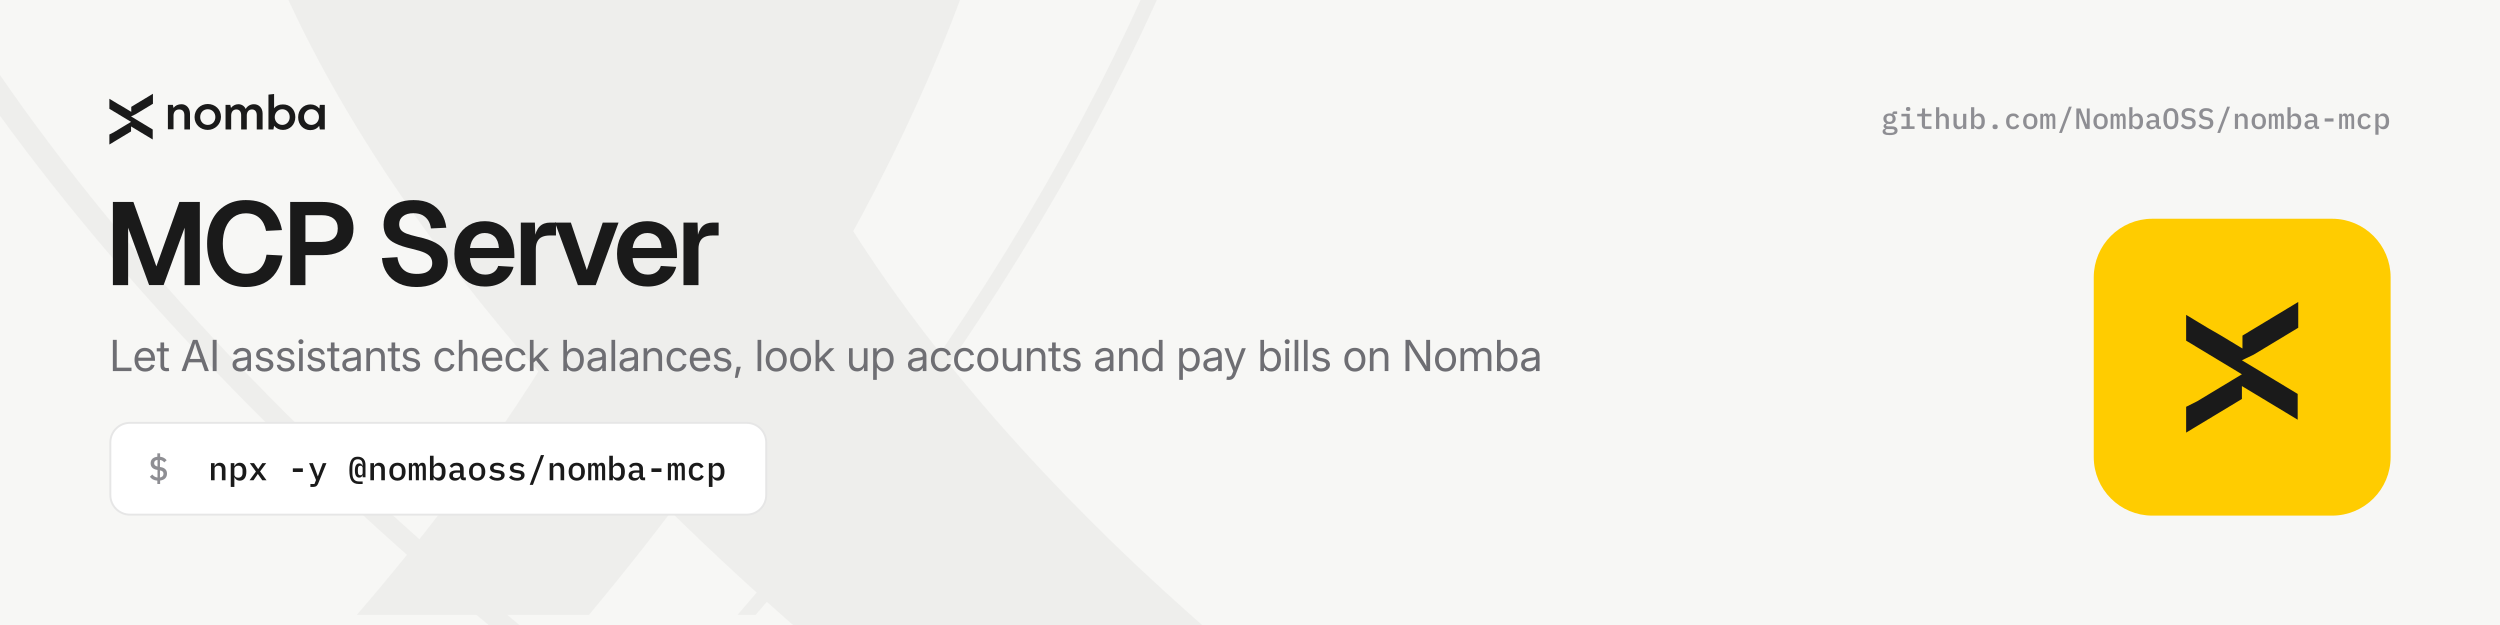
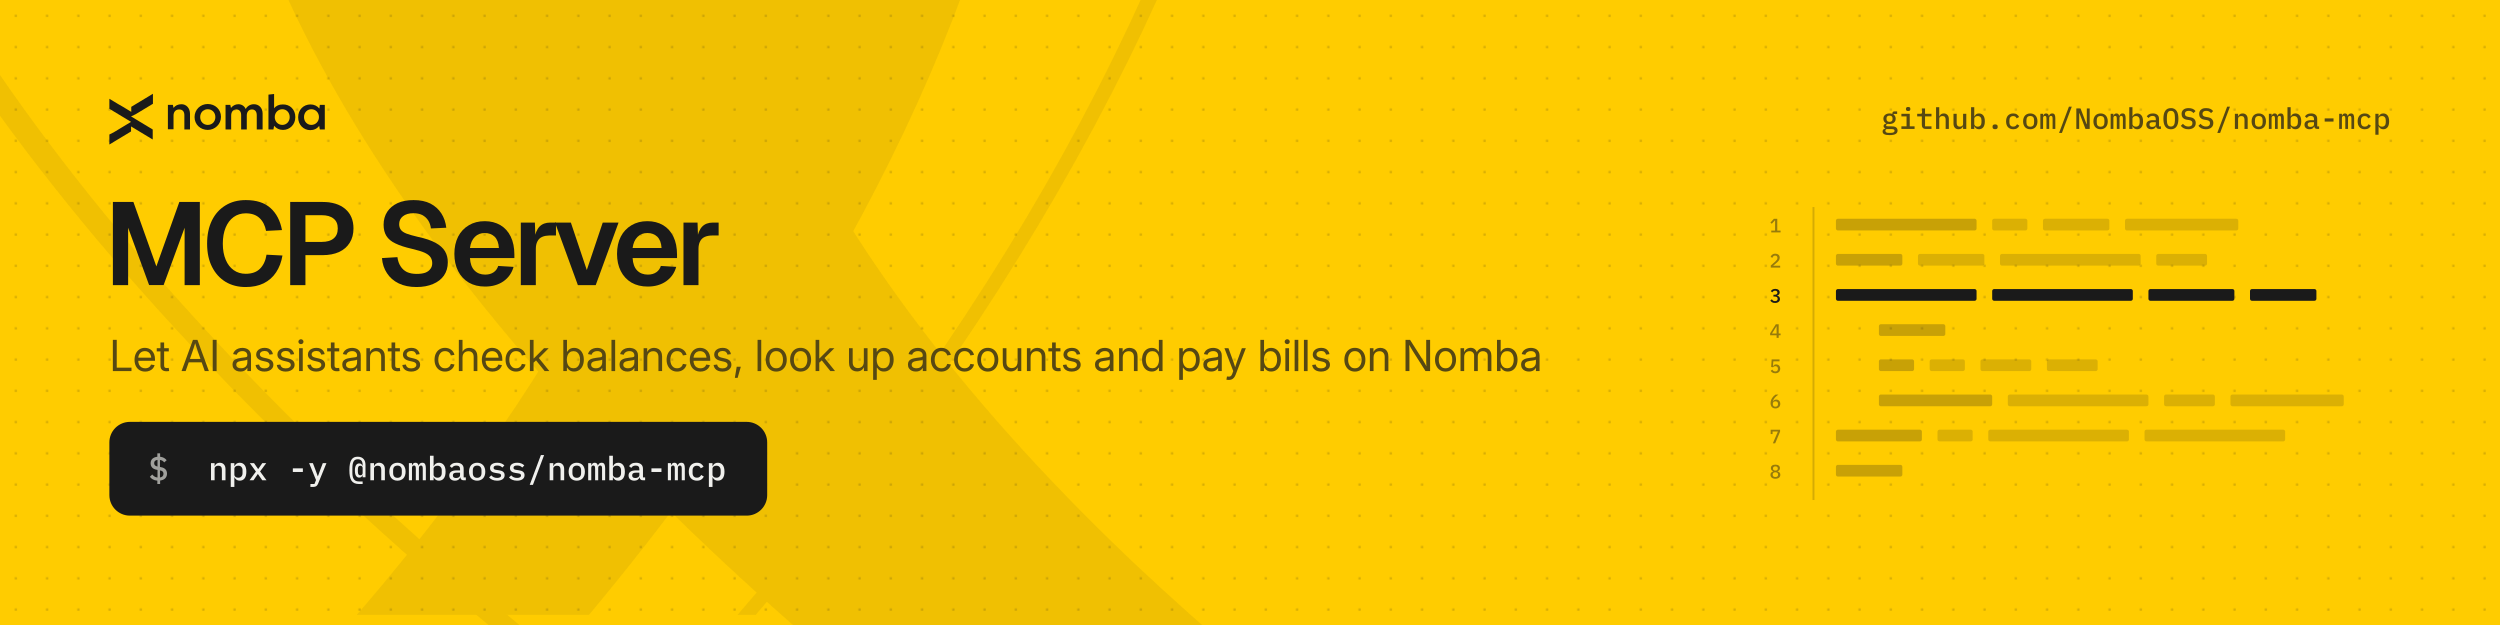
<svg xmlns="http://www.w3.org/2000/svg" viewBox="0 0 1280 320" width="1280" height="320" role="img" aria-label="Nomba MCP Server. Let AI assistants check balances, look up accounts and pay bills on Nomba. Install: npx -y @nombaoss/nomba-mcp">
  <defs>
+     <pattern id="dots" width="16" height="16" patternUnits="userSpaceOnUse">
+       <rect x="7.5" y="7.5" width="1.2" height="1.2" fill="#1A1A1A" fill-opacity="0.16" />
+     </pattern>
    <path id="g89" d="M80 0V-710H255L451 -160L647 -710H822V0H692V-490L513 -1H389L210 -490V0Z" />
    <path id="g26" d="M372 16Q275 16 201 -28Q127 -73 85 -156Q43 -238 43 -354Q43 -468 84 -552Q125 -635 199 -680Q273 -726 373 -726Q509 -726 584 -658Q659 -591 682 -470L546 -463Q533 -533 490 -573Q447 -613 373 -613Q313 -613 269 -581Q225 -549 201 -491Q177 -433 177 -354Q177 -274 202 -216Q226 -159 270 -128Q314 -97 372 -97Q451 -97 494 -140Q538 -184 550 -260L686 -253Q672 -170 632 -110Q592 -49 526 -16Q461 16 372 16Z" />
    <path id="g119" d="M80 0V-710H355Q480 -710 550 -650Q620 -590 620 -484Q620 -413 588 -362Q556 -310 497 -283Q438 -256 355 -256H210V0ZM210 -369H349Q415 -369 450 -398Q486 -427 486 -484Q486 -540 450 -568Q415 -597 349 -597H210Z" />
    <path id="g126" d="M348 16Q260 16 196 -15Q132 -46 96 -102Q59 -157 53 -231L185 -239Q191 -193 212 -161Q232 -129 266 -112Q301 -96 350 -96Q392 -96 422 -106Q451 -117 466 -138Q482 -158 482 -188Q482 -215 469 -236Q456 -258 419 -276Q382 -293 309 -310Q221 -330 168 -356Q115 -381 91 -420Q67 -458 67 -516Q67 -578 98 -626Q129 -673 186 -700Q243 -726 323 -726Q408 -726 467 -696Q526 -665 560 -612Q594 -559 602 -490L471 -484Q466 -523 448 -552Q429 -581 398 -598Q366 -614 321 -614Q265 -614 232 -588Q200 -563 200 -521Q200 -492 214 -473Q227 -454 262 -440Q297 -427 360 -412Q455 -392 511 -361Q567 -330 591 -289Q615 -248 615 -195Q615 -130 582 -82Q549 -35 489 -10Q429 16 348 16Z" />
    <path id="g262" d="M301 12Q221 12 162 -22Q103 -57 71 -120Q39 -183 39 -267Q39 -351 71 -414Q103 -476 162 -511Q220 -546 298 -546Q374 -546 432 -512Q489 -478 520 -414Q551 -350 551 -260V-231H172Q176 -161 210 -126Q245 -90 302 -90Q345 -90 374 -110Q402 -129 413 -164L544 -156Q522 -78 458 -33Q393 12 301 12ZM172 -317H419Q415 -382 382 -414Q349 -445 298 -445Q247 -445 214 -412Q180 -379 172 -317Z" />
    <path id="g350" d="M70 0V-534H190L195 -386L184 -388Q196 -465 230 -500Q263 -534 321 -534H370V-424H320Q279 -424 252 -412Q225 -400 212 -374Q198 -349 198 -308V0Z" />
    <path id="g385" d="M216 0 21 -534H156L292 -129L428 -534H563L368 0Z" />
    <path id="i281" d="M166 0V-1490H351V-164H1054V0Z" />
    <path id="i614" d="M599 24Q440 24 326 -48Q212 -119 151 -246Q90 -373 90 -539Q90 -706 152 -834Q213 -963 324 -1036Q435 -1109 582 -1109Q680 -1109 768 -1075Q855 -1041 922 -972Q989 -902 1028 -798Q1066 -693 1066 -552V-490H198V-639H969L890 -585Q890 -694 854 -777Q818 -860 749 -906Q680 -952 582 -952Q484 -952 413 -906Q342 -859 304 -780Q266 -700 266 -601V-513Q266 -396 306 -310Q347 -225 422 -179Q497 -133 599 -133Q669 -133 724 -154Q780 -175 818 -215Q857 -255 875 -312L1048 -285Q1024 -193 962 -124Q899 -54 806 -15Q714 24 599 24Z" />
    <path id="i889" d="M593 -1090V-940H18V-1090ZM195 -1366H370V-275Q370 -206 398 -176Q427 -146 495 -146Q515 -146 542 -148Q568 -150 590 -153L610 -3Q583 2 550 5Q516 8 485 8Q344 8 270 -61Q195 -130 195 -259Z" />
    <path id="i2" d="M38 0 583 -1490H796L1342 0H1145L831 -890Q801 -975 762 -1094Q724 -1213 667 -1401H710Q654 -1212 615 -1092Q576 -972 547 -890L234 0ZM315 -417V-580H1065V-417Z" />
    <path id="i197" d="M351 -1490V0H166V-1490Z" />
    <path id="i507" d="M461 22Q355 22 270 -16Q185 -55 136 -130Q86 -204 86 -312Q86 -406 122 -464Q159 -523 221 -556Q283 -590 359 -607Q435 -624 514 -634Q614 -648 675 -655Q736 -662 764 -678Q792 -695 792 -735V-743Q792 -808 765 -854Q738 -901 686 -927Q634 -953 558 -953Q481 -953 424 -928Q367 -903 332 -864Q298 -824 286 -779L113 -811Q139 -910 204 -976Q269 -1041 360 -1074Q451 -1107 555 -1107Q627 -1107 700 -1088Q772 -1070 832 -1028Q893 -985 930 -912Q966 -840 966 -733V0H793V-151H785Q766 -113 726 -72Q686 -32 621 -5Q556 22 461 22ZM489 -134Q590 -134 658 -172Q725 -211 758 -272Q792 -334 792 -402V-547Q781 -536 748 -526Q716 -517 672 -509Q629 -501 584 -495Q540 -489 506 -485Q443 -477 387 -458Q331 -438 297 -402Q263 -365 263 -302Q263 -248 292 -210Q320 -173 371 -154Q422 -134 489 -134Z" />
    <path id="i871" d="M518 24Q404 24 314 -11Q223 -46 166 -116Q108 -187 94 -291L263 -314Q281 -221 346 -175Q411 -129 516 -129Q629 -129 696 -177Q763 -225 763 -295Q763 -353 721 -390Q679 -428 601 -446L422 -488Q273 -524 198 -599Q123 -674 123 -791Q123 -884 174 -956Q226 -1028 316 -1068Q407 -1109 524 -1109Q636 -1109 720 -1072Q804 -1034 854 -966Q905 -899 921 -808L756 -785Q743 -856 686 -908Q629 -959 524 -959Q425 -959 362 -912Q300 -866 300 -797Q300 -736 344 -699Q389 -662 477 -641L647 -601Q799 -565 871 -492Q943 -418 943 -303Q943 -205 888 -132Q834 -58 738 -17Q642 24 518 24Z" />
    <path id="i689" d="M144 0V-1090H319V0ZM232 -1284Q183 -1284 147 -1318Q111 -1353 111 -1401Q111 -1450 147 -1484Q183 -1519 232 -1519Q283 -1519 318 -1484Q354 -1450 354 -1401Q354 -1353 318 -1318Q283 -1284 232 -1284Z" />
    <path id="i773" d="M319 -647V0H144V-1090H314V-826H279Q330 -976 424 -1042Q518 -1107 644 -1107Q754 -1107 840 -1060Q927 -1014 976 -921Q1026 -828 1026 -686V0H851V-672Q851 -805 784 -876Q717 -948 600 -948Q521 -948 458 -914Q394 -881 356 -814Q319 -748 319 -647Z" />
    <path id="i586" d="M590 24Q441 24 328 -48Q216 -119 153 -246Q90 -373 90 -540Q90 -710 153 -838Q216 -966 328 -1038Q441 -1109 590 -1109Q675 -1109 749 -1085Q823 -1061 882 -1017Q941 -973 982 -912Q1022 -850 1040 -774L867 -746Q857 -791 833 -828Q809 -866 774 -894Q739 -921 693 -936Q647 -951 590 -951Q484 -951 412 -896Q341 -842 304 -749Q268 -656 268 -540Q268 -426 304 -334Q341 -242 412 -188Q484 -134 590 -134Q648 -134 694 -149Q740 -164 774 -192Q809 -220 833 -258Q857 -297 869 -343L1042 -316Q1025 -240 984 -178Q944 -115 884 -70Q825 -25 750 0Q675 24 590 24Z" />
    <path id="i670" d="M319 -647V0H144V-1490H319V-826H279Q330 -976 424 -1042Q518 -1107 644 -1107Q754 -1107 840 -1060Q927 -1014 977 -921Q1027 -828 1027 -686V0H851V-672Q851 -805 784 -876Q717 -948 600 -948Q521 -948 458 -914Q394 -881 356 -814Q319 -748 319 -647Z" />
    <path id="i727" d="M308 -392V-605H332L816 -1090H1038L522 -573H504ZM144 0V-1490H319V0ZM848 0 419 -534 544 -657 1072 0Z" />
    <path id="i578" d="M655 22Q566 22 502 -7Q439 -36 396 -80Q354 -123 326 -167H314V0H144V-1490H319V-922H328Q354 -965 396 -1008Q437 -1050 500 -1078Q564 -1107 655 -1107Q794 -1107 899 -1038Q1004 -968 1063 -841Q1122 -714 1122 -544Q1122 -373 1063 -246Q1004 -118 899 -48Q794 22 655 22ZM629 -135Q728 -135 798 -186Q868 -238 906 -330Q943 -422 943 -545Q943 -667 906 -758Q869 -849 798 -900Q728 -950 629 -950Q528 -950 457 -900Q386 -849 349 -758Q312 -667 312 -545Q312 -423 350 -330Q387 -238 458 -186Q529 -135 629 -135Z" />
    <path id="i736" d="M319 -1490V0H144V-1490Z" />
    <path id="i1501" d="M96 324 184 -208H380L228 324Z" />
    <path id="i790" d="M590 24Q441 24 328 -48Q216 -119 153 -246Q90 -373 90 -540Q90 -710 153 -838Q216 -966 328 -1038Q441 -1109 590 -1109Q741 -1109 854 -1038Q966 -966 1029 -838Q1092 -710 1092 -540Q1092 -373 1029 -246Q966 -119 854 -48Q741 24 590 24ZM590 -134Q698 -134 770 -188Q842 -242 878 -334Q914 -426 914 -540Q914 -656 878 -749Q842 -842 770 -896Q698 -951 590 -951Q484 -951 412 -896Q341 -842 304 -749Q268 -656 268 -540Q268 -426 304 -334Q341 -242 412 -188Q484 -134 590 -134Z" />
    <path id="i915" d="M527 17Q417 17 330 -30Q243 -76 194 -170Q144 -264 144 -404V-1090H319V-418Q319 -286 386 -214Q454 -143 571 -143Q650 -143 713 -176Q776 -209 814 -276Q851 -344 851 -444V-1090H1027V0H856V-264H891Q839 -114 745 -48Q651 17 527 17Z" />
    <path id="i843" d="M144 418V-1090H314V-922H326Q352 -965 394 -1008Q436 -1050 500 -1078Q564 -1107 655 -1107Q794 -1107 899 -1038Q1004 -968 1063 -841Q1122 -714 1122 -544Q1122 -373 1063 -246Q1004 -118 899 -48Q794 22 655 22Q566 22 503 -7Q440 -36 398 -80Q355 -123 328 -167H319V418ZM629 -135Q728 -135 798 -186Q868 -238 906 -330Q943 -422 943 -545Q943 -667 906 -758Q869 -849 798 -900Q728 -950 629 -950Q528 -950 457 -900Q386 -849 349 -758Q312 -667 312 -545Q312 -423 350 -330Q387 -238 458 -186Q529 -135 629 -135Z" />
    <path id="i597" d="M556 22Q418 22 312 -48Q207 -118 148 -246Q90 -373 90 -544Q90 -714 149 -841Q208 -968 314 -1038Q419 -1107 557 -1107Q648 -1107 712 -1078Q775 -1050 816 -1008Q858 -965 883 -922H892V-1490H1068V0H897V-167H885Q858 -123 816 -80Q773 -36 710 -7Q646 22 556 22ZM583 -135Q683 -135 754 -186Q825 -238 862 -330Q899 -423 899 -545Q899 -667 862 -758Q825 -849 754 -900Q683 -950 583 -950Q483 -950 412 -900Q342 -849 305 -758Q268 -667 268 -545Q268 -422 306 -330Q343 -238 414 -186Q484 -135 583 -135Z" />
    <path id="i998" d="M137 411 163 257 220 260Q265 268 302 258Q338 249 367 216Q396 182 419 118L462 -1L43 -1090H235L468 -452Q502 -360 528 -270Q555 -179 582 -92H526Q553 -179 580 -270Q607 -361 640 -452L873 -1090H1062L573 180Q541 261 496 315Q450 369 390 396Q331 422 257 422Q219 422 188 418Q157 415 137 411Z" />
    <path id="i300" d="M166 0V-1490H382L992 -529Q1014 -495 1046 -440Q1079 -385 1116 -318Q1154 -251 1189 -179L1167 -163Q1161 -235 1158 -310Q1154 -385 1153 -450Q1152 -515 1152 -555V-1490H1338V0H1119L577 -854Q546 -903 508 -964Q471 -1026 422 -1110Q373 -1195 308 -1309L337 -1330Q342 -1217 345 -1124Q348 -1031 350 -963Q352 -895 352 -856V0Z" />
    <path id="i766" d="M144 0V-1090H315V-856H298Q325 -940 375 -996Q425 -1053 490 -1082Q556 -1110 628 -1110Q751 -1110 832 -1037Q912 -964 934 -854H905Q926 -930 977 -988Q1028 -1045 1102 -1078Q1176 -1110 1265 -1110Q1362 -1110 1442 -1068Q1522 -1026 1569 -941Q1616 -856 1616 -726V0H1441V-724Q1441 -845 1372 -898Q1304 -950 1214 -950Q1138 -950 1083 -918Q1028 -887 998 -832Q968 -776 968 -704V0H792V-742Q792 -836 730 -893Q667 -950 571 -950Q506 -950 448 -920Q390 -889 354 -828Q319 -767 319 -677V0Z" />
+     <path id="m63" d="M88 0V-93H284V-616H276L114 -443L45 -505L223 -698H396V-93H565V0Z" />
+     <path id="m64" d="M545 0H63V-107L291 -306Q345 -354 374 -397Q404 -440 404 -488V-499Q404 -554 374 -584Q344 -613 287 -613Q229 -613 198 -582Q166 -551 152 -503L54 -540Q64 -573 83 -604Q102 -634 132 -658Q161 -682 202 -696Q242 -710 295 -710Q349 -710 392 -694Q434 -679 463 -652Q492 -625 507 -588Q522 -550 522 -505Q522 -463 510 -428Q497 -392 474 -360Q452 -327 421 -297Q390 -267 353 -237L184 -95H545Z" />
+     <path id="m65" d="M271 -410Q338 -410 370 -438Q403 -467 403 -510V-517Q403 -565 372 -590Q340 -616 287 -616Q236 -616 200 -593Q165 -570 141 -530L65 -595Q81 -618 102 -639Q123 -660 150 -676Q177 -691 212 -700Q247 -710 291 -710Q340 -710 382 -698Q424 -686 455 -662Q486 -639 503 -606Q520 -572 520 -530Q520 -497 510 -470Q499 -443 480 -422Q462 -402 437 -389Q412 -376 384 -370V-365Q414 -359 441 -346Q468 -332 489 -310Q510 -289 522 -260Q534 -230 534 -192Q534 -146 516 -108Q498 -71 464 -44Q431 -17 384 -2Q337 12 279 12Q230 12 192 2Q155 -9 126 -26Q97 -44 76 -66Q54 -89 38 -113L121 -177Q147 -135 182 -108Q218 -82 280 -82Q346 -82 381 -112Q416 -143 416 -197V-205Q416 -259 380 -288Q343 -316 274 -316H199V-410Z" />
+     <path id="m66" d="M362 0V-136H30V-232L322 -698H469V-224H567V-136H469V0ZM125 -224H362V-595H356Z" />
+     <path id="m67" d="M511 -601H194L176 -353H184Q208 -394 242 -418Q276 -443 335 -443Q380 -443 418 -428Q457 -413 486 -385Q514 -357 530 -316Q547 -276 547 -225Q547 -173 530 -130Q513 -86 481 -54Q449 -23 402 -6Q355 12 295 12Q248 12 212 2Q175 -9 146 -26Q118 -44 97 -66Q76 -89 60 -113L142 -177Q155 -157 170 -140Q184 -122 202 -109Q220 -96 244 -89Q267 -82 297 -82Q362 -82 396 -118Q430 -153 430 -214V-222Q430 -283 396 -317Q361 -351 297 -351Q250 -351 223 -334Q196 -317 176 -296L83 -309L109 -698H511Z" />
+     <path id="m68" d="M302 12Q243 12 197 -7Q151 -26 119 -62Q87 -97 70 -147Q53 -197 53 -260Q53 -336 76 -403Q99 -470 136 -526Q173 -582 218 -626Q263 -669 307 -698H457Q397 -655 349 -615Q301 -575 266 -533Q230 -491 206 -444Q182 -398 169 -341L176 -339Q187 -360 202 -378Q217 -397 237 -411Q257 -425 283 -433Q309 -441 342 -441Q387 -441 425 -426Q463 -411 491 -382Q519 -354 534 -314Q550 -274 550 -224Q550 -172 532 -128Q515 -85 482 -54Q450 -23 404 -6Q358 12 302 12ZM301 -78Q365 -78 400 -112Q435 -147 435 -210V-220Q435 -283 400 -318Q365 -352 301 -352Q238 -352 203 -318Q168 -283 168 -220V-210Q168 -147 203 -112Q238 -78 301 -78Z" />
+     <path id="m69" d="M169 0 428 -605H156V-476H59V-698H540V-600L288 0Z" />
+     <path id="m70" d="M300 12Q238 12 191 -4Q144 -19 112 -46Q80 -73 64 -110Q47 -147 47 -191Q47 -261 86 -303Q125 -345 188 -362V-370Q134 -389 101 -430Q68 -471 68 -531Q68 -612 128 -661Q189 -710 300 -710Q411 -710 472 -661Q532 -612 532 -531Q532 -471 499 -430Q466 -389 412 -370V-362Q475 -345 514 -303Q553 -261 553 -191Q553 -147 536 -110Q520 -73 488 -46Q456 -19 409 -4Q362 12 300 12ZM300 -77Q366 -77 402 -106Q437 -135 437 -188V-209Q437 -262 402 -291Q366 -320 300 -320Q234 -320 198 -291Q163 -262 163 -209V-188Q163 -135 198 -106Q234 -77 300 -77ZM300 -406Q360 -406 392 -432Q423 -459 423 -507V-520Q423 -568 392 -594Q360 -621 300 -621Q240 -621 208 -594Q177 -568 177 -520V-507Q177 -459 208 -432Q240 -406 300 -406Z" />
    <path id="m11" d="M570 56Q570 136 503 174Q436 212 299 212Q232 212 186 204Q141 195 112 179Q84 163 72 140Q59 117 59 88Q59 46 82 22Q106 -1 149 -12V-22Q123 -32 108 -50Q92 -68 92 -97Q92 -135 118 -154Q144 -174 185 -184V-189Q138 -211 112 -251Q86 -291 86 -347Q86 -388 101 -422Q116 -455 144 -478Q171 -502 210 -515Q248 -528 296 -528Q350 -528 393 -511V-528Q393 -558 410 -578Q427 -598 462 -598H556V-512H436V-488Q470 -465 488 -430Q506 -394 506 -347Q506 -306 491 -272Q476 -239 448 -216Q421 -192 382 -180Q344 -167 296 -167Q262 -167 232 -173Q214 -168 196 -156Q178 -144 178 -123Q178 -99 201 -93Q224 -87 258 -87H374Q478 -87 524 -48Q570 -8 570 56ZM468 63Q468 37 447 22Q426 6 371 6H192Q154 24 154 64Q154 93 178 114Q203 135 260 135H341Q403 135 436 116Q468 98 468 63ZM296 -242Q349 -242 374 -267Q399 -292 399 -334V-361Q399 -403 374 -428Q349 -453 296 -453Q243 -453 218 -428Q193 -403 193 -361V-334Q193 -292 218 -267Q243 -242 296 -242Z" />
    <path id="m15" d="M332 -610Q290 -610 274 -627Q257 -644 257 -669V-690Q257 -715 274 -732Q290 -749 331 -749Q373 -749 390 -732Q406 -715 406 -690V-669Q406 -644 390 -627Q373 -610 332 -610ZM101 -88H277V-428H101V-516H386V-88H551V0H101Z" />
    <path id="m27" d="M331 0Q263 0 231 -36Q199 -73 199 -131V-428H40V-516H153Q182 -516 194 -528Q206 -539 206 -569V-698H308V-516H528V-428H308V-88H528V0Z" />
    <path id="m14" d="M84 -740H193V-428H198Q206 -448 218 -466Q231 -485 249 -498Q267 -512 291 -520Q315 -528 347 -528Q425 -528 473 -477Q521 -426 521 -332V0H412V-316Q412 -439 305 -439Q284 -439 264 -434Q244 -428 228 -417Q212 -406 202 -389Q193 -372 193 -350V0H84Z" />
    <path id="m28" d="M407 -88H402Q394 -68 382 -50Q369 -31 351 -18Q333 -4 309 4Q285 12 253 12Q175 12 127 -39Q79 -90 79 -184V-516H188V-200Q188 -77 295 -77Q316 -77 336 -82Q356 -88 372 -99Q388 -110 398 -126Q407 -143 407 -166V-516H516V0H407Z" />
    <path id="m6" d="M79 -740H188V-428H194Q217 -475 255 -502Q293 -528 350 -528Q441 -528 495 -460Q549 -392 549 -258Q549 -124 495 -56Q441 12 350 12Q293 12 255 -14Q217 -41 194 -88H188V0H79ZM305 -77Q367 -77 400 -115Q434 -153 434 -216V-300Q434 -363 400 -401Q367 -439 305 -439Q281 -439 260 -433Q239 -427 223 -415Q207 -403 198 -386Q188 -368 188 -344V-172Q188 -148 198 -130Q207 -113 223 -101Q239 -89 260 -83Q281 -77 305 -77Z" />
    <path id="m95" d="M300 10Q252 10 232 -10Q213 -30 213 -59V-85Q213 -114 232 -134Q252 -154 300 -154Q348 -154 368 -134Q387 -114 387 -85V-59Q387 -30 368 -10Q348 10 300 10Z" />
    <path id="m7" d="M319 12Q261 12 216 -7Q170 -26 138 -61Q107 -96 90 -146Q74 -196 74 -258Q74 -320 90 -370Q107 -420 138 -455Q170 -490 216 -509Q261 -528 318 -528Q398 -528 446 -494Q495 -460 519 -406L434 -360Q420 -396 392 -417Q363 -438 318 -438Q256 -438 222 -400Q188 -363 188 -301V-215Q188 -154 222 -116Q256 -78 320 -78Q368 -78 398 -100Q429 -122 447 -160L527 -111Q502 -57 451 -22Q400 12 319 12Z" />
    <path id="m22" d="M300 12Q243 12 198 -7Q152 -26 120 -61Q89 -96 72 -146Q55 -196 55 -258Q55 -320 72 -370Q89 -420 120 -455Q152 -490 198 -509Q243 -528 300 -528Q357 -528 402 -509Q448 -490 480 -455Q511 -420 528 -370Q545 -320 545 -258Q545 -196 528 -146Q511 -96 480 -61Q448 -26 402 -7Q357 12 300 12ZM300 -74Q360 -74 396 -110Q431 -147 431 -219V-297Q431 -369 396 -406Q360 -442 300 -442Q240 -442 204 -406Q169 -369 169 -297V-219Q169 -147 204 -110Q240 -74 300 -74Z" />
    <path id="m20" d="M44 0V-516H137V-449H142Q154 -482 176 -505Q199 -528 241 -528Q282 -528 304 -506Q327 -483 333 -444H337Q351 -479 376 -504Q401 -528 448 -528Q508 -528 532 -486Q555 -444 555 -363V0H462V-349Q462 -403 449 -424Q436 -444 407 -444Q381 -444 364 -426Q346 -409 346 -374V0H253V-349Q253 -403 240 -424Q228 -444 199 -444Q172 -444 154 -426Q137 -409 137 -374V0Z" />
    <path id="m130" d="M83 138 420 -760H517L180 138Z" />
    <path id="m47" d="M179 -537H170V0H72V-698H216L421 -161H430V-698H528V0H384Z" />
    <path id="m4" d="M492 0Q445 0 422 -24Q398 -48 393 -87H388Q373 -40 334 -14Q294 12 233 12Q154 12 107 -30Q60 -71 60 -144Q60 -219 116 -258Q171 -298 286 -298H385V-338Q385 -443 274 -443Q224 -443 193 -424Q162 -404 141 -372L76 -425Q98 -467 150 -498Q202 -528 284 -528Q382 -528 438 -481Q494 -434 494 -345V-86H559V0ZM264 -68Q317 -68 351 -92Q385 -116 385 -154V-229H288Q170 -229 170 -158V-138Q170 -103 195 -86Q220 -68 264 -68Z" />
    <path id="m48" d="M300 12Q234 12 186 -12Q137 -37 106 -83Q74 -129 59 -196Q44 -263 44 -349Q44 -434 59 -502Q74 -569 106 -615Q137 -661 186 -686Q234 -710 300 -710Q366 -710 414 -686Q463 -661 494 -615Q526 -569 541 -502Q556 -434 556 -349Q556 -263 541 -196Q526 -129 494 -83Q463 -37 414 -12Q366 12 300 12ZM300 -81Q375 -81 406 -138Q437 -194 437 -291V-408Q437 -504 406 -560Q375 -617 300 -617Q225 -617 194 -560Q163 -504 163 -408V-290Q163 -194 194 -138Q225 -81 300 -81Z" />
    <path id="m52" d="M294 12Q203 12 141 -20Q79 -52 39 -105L111 -174Q151 -126 196 -104Q241 -81 298 -81Q364 -81 400 -111Q435 -141 435 -197Q435 -242 409 -266Q383 -291 320 -302L244 -314Q194 -322 160 -340Q126 -359 105 -384Q84 -410 74 -442Q65 -473 65 -508Q65 -607 129 -658Q193 -710 305 -710Q388 -710 446 -684Q505 -657 541 -609L471 -539Q442 -574 402 -596Q363 -617 305 -617Q243 -617 210 -590Q178 -564 178 -513Q178 -470 204 -446Q229 -421 294 -410L368 -397Q462 -380 505 -328Q548 -277 548 -203Q548 -155 532 -115Q515 -75 482 -47Q450 -19 402 -4Q355 12 294 12Z" />
    <path id="m21" d="M84 0V-516H193V-428H198Q206 -448 218 -466Q231 -485 249 -498Q267 -512 291 -520Q315 -528 347 -528Q425 -528 473 -477Q521 -426 521 -332V0H412V-316Q412 -439 305 -439Q284 -439 264 -434Q244 -428 228 -417Q212 -406 202 -389Q193 -372 193 -350V0Z" />
    <path id="m86" d="M149 -250V-359H451V-250Z" />
    <path id="m23" d="M79 -516H188V-428H194Q217 -475 255 -502Q293 -528 350 -528Q441 -528 495 -460Q549 -392 549 -258Q549 -124 495 -56Q441 12 350 12Q293 12 255 -14Q217 -41 194 -88H188V200H79ZM305 -77Q367 -77 400 -115Q434 -153 434 -216V-300Q434 -363 400 -401Q367 -439 305 -439Q281 -439 260 -433Q239 -427 223 -415Q207 -403 198 -386Q188 -368 188 -344V-172Q188 -148 198 -130Q207 -113 223 -101Q239 -89 260 -83Q281 -77 305 -77Z" />
    <path id="m170" d="M268 11Q188 5 133 -26Q78 -57 43 -105L115 -174Q149 -133 187 -110Q225 -88 273 -83V-312L250 -316Q200 -325 165 -343Q130 -361 108 -387Q86 -413 76 -444Q66 -476 66 -512Q66 -597 119 -648Q172 -698 268 -708V-811H352V-708Q418 -701 466 -675Q514 -649 549 -604L476 -538Q452 -569 420 -588Q389 -607 347 -612V-400L374 -396Q424 -387 459 -369Q494 -351 516 -326Q539 -300 549 -268Q559 -236 559 -200Q559 -114 506 -59Q452 -4 352 8V113H268ZM172 -515Q172 -473 196 -450Q219 -426 273 -414V-614Q172 -602 172 -515ZM453 -195Q453 -240 428 -264Q404 -287 347 -298V-84Q399 -92 426 -120Q453 -148 453 -195Z" />
    <path id="m31" d="M45 0 237 -262 53 -516H180L248 -418L302 -340H308L361 -418L429 -516H547L362 -266L556 0H428L351 -111L298 -187H292L240 -111L164 0Z" />
    <path id="m32" d="M451 -516H561L311 100Q291 150 258 175Q226 200 165 200H78V112H200L247 -7L39 -516H153L235 -300L299 -123H305L369 -300Z" />
    <path id="m85" d="M451 112H335Q256 112 202 86Q148 61 114 10Q81 -42 66 -120Q52 -198 52 -302Q52 -417 68 -495Q85 -573 116 -621Q148 -669 194 -690Q241 -710 301 -710Q363 -710 408 -691Q452 -672 481 -639Q510 -606 524 -560Q537 -515 537 -463V-91H451V-150H445Q434 -119 411 -100Q388 -80 347 -80Q288 -80 253 -132Q218 -183 218 -294Q218 -405 253 -456Q288 -508 347 -508Q388 -508 411 -488Q434 -468 445 -438H451V-463Q451 -633 305 -633Q264 -633 233 -618Q202 -604 182 -571Q162 -538 152 -486Q142 -433 142 -358V-229Q142 -171 151 -122Q160 -74 182 -39Q204 -4 242 16Q279 35 335 35H451ZM381 -150Q413 -150 432 -168Q451 -186 451 -220V-368Q451 -402 432 -420Q413 -438 381 -438Q346 -438 327 -414Q308 -389 308 -326V-262Q308 -199 327 -174Q346 -150 381 -150Z" />
    <path id="m26" d="M301 12Q217 12 156 -15Q96 -42 59 -87L126 -147Q160 -110 202 -90Q245 -71 303 -71Q356 -71 388 -89Q421 -107 421 -145Q421 -161 415 -172Q409 -183 398 -190Q387 -197 372 -201Q358 -205 342 -207L260 -220Q230 -224 199 -233Q168 -242 144 -258Q119 -275 104 -301Q88 -327 88 -367Q88 -446 148 -487Q209 -528 308 -528Q380 -528 432 -506Q485 -485 520 -447L459 -383Q439 -406 402 -426Q365 -445 304 -445Q195 -445 195 -376Q195 -343 218 -330Q242 -318 274 -314L356 -301Q387 -296 418 -288Q448 -280 472 -264Q497 -247 512 -221Q528 -195 528 -155Q528 -77 468 -32Q407 12 301 12Z" />
  </defs>
-   <rect width="1280" height="320" fill="#F7F7F5" />
-   <g opacity="0.04">
+   <rect width="1280" height="320" fill="#FFCC00" />
+   <g opacity="0.07">
    <svg x="-128.0" y="-542.0" width="1408.0" height="951.6" viewBox="0 0 566.87 383.14">
      <g fill="#1A1A1A">
        <path d="M209.861 42.64C158.12 52.759 122.057 75.161 105.534 107.613C98.418 121.431 94.92 136.645 94.92 152.906C94.92 210.342 138.34 280.689 218.425 350.059C231.571 361.434 245.441 372.461 259.673 383.139H344.703C341.567 380.836 338.431 378.602 335.296 376.23C323.958 367.715 312.862 358.922 302.49 349.849C294.891 343.22 287.655 336.659 280.78 329.96C211.429 262.544 183.448 194.011 207.449 147.113C220.957 120.594 250.507 102.239 292.841 94.004C366.654 79.558 468.208 97.424 566.867 136.994V106.217C440.226 50.456 305.626 23.936 209.861 42.64Z" />
        <path d="M5.307 110.266C5.307 92.261 9.046 75.442 16.765 60.297C30.273 33.987 55.239 13.539 89.975 0H80.688C48.364 13.888 24.966 33.987 12.061 59.32C3.98 75.302 0 92.749 0 111.453C0 177.612 49.932 258.637 142.199 338.545C160.049 353.968 178.864 368.903 198.644 383.14H205.278C184.654 368.275 164.874 352.712 146.179 336.591C55.36 258.009 5.186 175.937 5.307 110.266Z" />
        <path d="M200.985 38.392C230.114 47.503 250.416 67.674 259.718 96.893C263.724 109.334 265.693 123.033 265.693 137.673C265.693 189.388 241.25 252.727 196.164 315.186C188.763 325.429 180.955 335.357 172.943 344.971H125.074C126.839 342.897 128.605 340.887 130.37 338.75C136.752 331.084 142.999 323.167 148.839 314.998C153.116 309.028 157.19 303.122 161.06 297.09C200.102 236.39 215.855 174.684 202.343 132.458C194.739 108.58 178.103 92.054 154.27 84.639C112.716 71.632 55.545 87.719 0.003 123.347V95.636C71.297 45.43 147.073 21.552 200.985 38.392Z" />
        <path d="M316.141 99.282C316.141 83.07 314.036 67.926 309.691 54.291C302.086 30.601 288.031 12.19 268.476 0H273.704C291.901 12.505 305.074 30.601 312.339 53.411C316.888 67.8 319.129 83.51 319.129 100.35C319.129 159.919 291.019 232.872 239.076 304.82C229.027 318.707 218.434 332.154 207.299 344.972H203.564C215.175 331.588 226.311 317.575 236.835 303.06C287.963 232.306 316.209 158.411 316.141 99.282Z" />
      </g>
    </svg>
  </g>
+   <rect width="1280" height="320" fill="url(#dots)" />
+   <rect x="940" y="112" width="72" height="6" rx="1" fill="#1A1A1A" fill-opacity="0.24" />
+   <rect x="1020" y="112" width="18" height="6" rx="1" fill="#1A1A1A" fill-opacity="0.16" />
+   <rect x="1046" y="112" width="34" height="6" rx="1" fill="#1A1A1A" fill-opacity="0.16" />
+   <rect x="1088" y="112" width="58" height="6" rx="1" fill="#1A1A1A" fill-opacity="0.16" />
+   <g fill-opacity="0.45" transform="translate(900.0 119.0) scale(0.01)" fill="#1A1A1A">
+     <use href="#m63" x="600" />
+   </g>
+   <rect x="940" y="130" width="34" height="6" rx="1" fill="#1A1A1A" fill-opacity="0.24" />
+   <rect x="982" y="130" width="34" height="6" rx="1" fill="#1A1A1A" fill-opacity="0.16" />
+   <rect x="1024" y="130" width="72" height="6" rx="1" fill="#1A1A1A" fill-opacity="0.16" />
+   <rect x="1104" y="130" width="26" height="6" rx="1" fill="#1A1A1A" fill-opacity="0.16" />
+   <g fill-opacity="0.45" transform="translate(900.0 137.0) scale(0.01)" fill="#1A1A1A">
+     <use href="#m64" x="600" />
+   </g>
+   <rect x="940" y="148" width="72" height="6" rx="1" fill="#1A1A1A" fill-opacity="1.00" />
+   <rect x="1020" y="148" width="72" height="6" rx="1" fill="#1A1A1A" fill-opacity="1.00" />
+   <rect x="1100" y="148" width="44" height="6" rx="1" fill="#1A1A1A" fill-opacity="1.00" />
+   <rect x="1152" y="148" width="34" height="6" rx="1" fill="#1A1A1A" fill-opacity="1.00" />
+   <g fill-opacity="1.00" transform="translate(900.0 155.0) scale(0.01)" fill="#1A1A1A">
+     <use href="#m65" x="600" />
+   </g>
+   <rect x="962" y="166" width="34" height="6" rx="1" fill="#1A1A1A" fill-opacity="0.24" />
+   <g fill-opacity="0.45" transform="translate(900.0 173.0) scale(0.01)" fill="#1A1A1A">
+     <use href="#m66" x="600" />
+   </g>
+   <rect x="962" y="184" width="18" height="6" rx="1" fill="#1A1A1A" fill-opacity="0.24" />
+   <rect x="988" y="184" width="18" height="6" rx="1" fill="#1A1A1A" fill-opacity="0.16" />
+   <rect x="1014" y="184" width="26" height="6" rx="1" fill="#1A1A1A" fill-opacity="0.16" />
+   <rect x="1048" y="184" width="26" height="6" rx="1" fill="#1A1A1A" fill-opacity="0.16" />
+   <g fill-opacity="0.45" transform="translate(900.0 191.0) scale(0.01)" fill="#1A1A1A">
+     <use href="#m67" x="600" />
+   </g>
+   <rect x="962" y="202" width="58" height="6" rx="1" fill="#1A1A1A" fill-opacity="0.24" />
+   <rect x="1028" y="202" width="72" height="6" rx="1" fill="#1A1A1A" fill-opacity="0.16" />
+   <rect x="1108" y="202" width="26" height="6" rx="1" fill="#1A1A1A" fill-opacity="0.16" />
+   <rect x="1142" y="202" width="58" height="6" rx="1" fill="#1A1A1A" fill-opacity="0.16" />
+   <g fill-opacity="0.45" transform="translate(900.0 209.0) scale(0.01)" fill="#1A1A1A">
+     <use href="#m68" x="600" />
+   </g>
+   <rect x="940" y="220" width="44" height="6" rx="1" fill="#1A1A1A" fill-opacity="0.24" />
+   <rect x="992" y="220" width="18" height="6" rx="1" fill="#1A1A1A" fill-opacity="0.16" />
+   <rect x="1018" y="220" width="72" height="6" rx="1" fill="#1A1A1A" fill-opacity="0.16" />
+   <rect x="1098" y="220" width="72" height="6" rx="1" fill="#1A1A1A" fill-opacity="0.16" />
+   <g fill-opacity="0.45" transform="translate(900.0 227.0) scale(0.01)" fill="#1A1A1A">
+     <use href="#m69" x="600" />
+   </g>
+   <rect x="940" y="238" width="34" height="6" rx="1" fill="#1A1A1A" fill-opacity="0.24" />
+   <g fill-opacity="0.45" transform="translate(900.0 245.0) scale(0.01)" fill="#1A1A1A">
+     <use href="#m70" x="600" />
+   </g>
+   <rect x="928" y="106" width="1" height="150" fill="#1A1A1A" fill-opacity=".18" />
  <svg x="56.0" y="48.0" width="110.3" height="26.0" viewBox="0 0 174 41">
    <path d="M65.119 16.189V28.858H60.567V17.245C60.567 14.253 58.992 12.669 56.366 12.669C53.74 12.669 51.815 14.429 51.815 17.597V28.682H47.264V8.974H51.29L51.815 11.438C53.215 9.502 55.491 8.446 58.292 8.446C62.143 8.446 65.119 11.614 65.119 16.189ZM68.795 18.828C68.795 12.845 73.521 8.27 79.473 8.27C85.424 8.27 90.151 12.669 90.151 18.652C90.151 24.635 85.249 29.21 79.473 29.21C73.521 29.21 68.795 24.811 68.795 18.828ZM85.6 18.828C85.6 15.133 82.974 12.494 79.473 12.494C75.972 12.494 73.346 15.133 73.346 18.828C73.346 22.524 75.972 25.163 79.473 25.163C82.974 25.163 85.6 22.524 85.6 18.828ZM123.761 16.013V28.858H119.034V17.245C119.034 14.253 117.459 12.669 115.183 12.669C112.732 12.669 110.982 14.429 110.982 17.597V28.858H106.431V17.245C106.431 14.253 104.855 12.669 102.579 12.669C100.129 12.669 98.378 14.429 98.378 17.597V28.858H93.827V8.974H97.678L98.203 11.438C99.604 9.678 101.704 8.446 104.155 8.446C106.781 8.446 109.056 9.854 110.107 12.318C111.332 10.03 113.783 8.446 116.759 8.446C120.785 8.446 123.761 11.438 123.761 16.013ZM150.193 18.828C150.193 24.987 145.642 29.21 140.215 29.21C137.239 29.21 134.789 27.979 133.038 25.867L132.513 28.858H128.487V0.704L133.038 0.176V11.79C134.614 9.678 137.064 8.622 140.04 8.622C145.817 8.446 150.193 12.669 150.193 18.828ZM145.642 18.828C145.642 15.133 143.016 12.494 139.69 12.494C136.364 12.494 133.563 15.133 133.563 18.828C133.563 22.524 136.364 25.163 139.69 25.163C143.016 25.163 145.642 22.524 145.642 18.828ZM169.974 8.974H174V28.858H169.974L169.449 25.867C167.873 28.154 165.247 29.386 162.272 29.386C156.845 29.386 152.469 25.163 152.469 19.004C152.469 12.845 156.845 8.622 162.447 8.622C165.423 8.622 167.873 9.854 169.624 11.966L169.974 8.974ZM169.274 18.828C169.274 15.133 166.473 12.494 163.147 12.494C159.821 12.494 157.195 15.133 157.195 18.828C157.195 22.524 159.821 25.163 163.147 25.163C166.473 25.163 169.274 22.524 169.274 18.828Z" fill="#1A1A1A" />
    <path d="M21.181 16.541L24.682 14.429L28.183 12.318L31.684 10.206L35.185 8.094V0L31.684 2.112L28.183 4.223L24.682 6.335L21.181 8.446L17.68 10.558V14.605L14.179 12.494L10.678 10.382L7.002 8.27L3.501 6.159L0 4.047V12.142L3.501 14.253L7.002 16.365L10.503 18.476L14.004 20.588L17.505 22.7L14.004 24.811L10.503 26.923L7.002 29.034L3.501 31.146L0 32.906V41L3.501 38.888L7.002 36.777L10.503 34.665L14.004 32.554L17.505 30.442V26.395L21.006 28.506L24.507 30.618L28.008 32.73L31.509 34.841L35.01 36.953V28.858L31.509 26.747L28.008 24.635L24.507 22.524L21.006 20.412L17.505 18.3L21.181 16.541Z" fill="#1A1A1A" />
  </svg>
-   <g transform="translate(963.0 66.0) scale(0.015)" fill="#8E8E93">
+   <g transform="translate(963.0 66.0) scale(0.015)" fill="#564813">
    <use href="#m11" x="0" />
    <use href="#m15" x="600" />
    <use href="#m27" x="1200" />
    <use href="#m14" x="1800" />
    <use href="#m28" x="2400" />
    <use href="#m6" x="3000" />
    <use href="#m95" x="3600" />
    <use href="#m7" x="4200" />
    <use href="#m22" x="4800" />
    <use href="#m20" x="5400" />
    <use href="#m130" x="6000" />
    <use href="#m47" x="6600" />
    <use href="#m22" x="7200" />
    <use href="#m20" x="7800" />
    <use href="#m6" x="8400" />
    <use href="#m4" x="9000" />
    <use href="#m48" x="9600" />
    <use href="#m52" x="10200" />
    <use href="#m52" x="10800" />
    <use href="#m130" x="11400" />
    <use href="#m21" x="12000" />
    <use href="#m22" x="12600" />
    <use href="#m20" x="13200" />
    <use href="#m6" x="13800" />
    <use href="#m4" x="14400" />
    <use href="#m86" x="15000" />
    <use href="#m20" x="15600" />
    <use href="#m7" x="16200" />
    <use href="#m23" x="16800" />
  </g>
  <g transform="translate(53.0 146.0) scale(0.06)" fill="#1A1A1A">
    <use href="#g89" x="0" />
    <use href="#g26" x="841" />
    <use href="#g119" x="1513" />
    <use href="#g126" x="2323" />
    <use href="#g262" x="2955" />
    <use href="#g350" x="3491" />
    <use href="#g385" x="3832" />
    <use href="#g262" x="4343" />
    <use href="#g350" x="4879" />
  </g>
-   <g transform="translate(56.0 190.0) scale(0.01074)" fill="#6E6E73">
+   <g transform="translate(56.0 190.0) scale(0.01074)" fill="#564813">
    <use href="#i281" x="0" />
    <use href="#i614" x="1109" />
    <use href="#i889" x="2240" />
    <use href="#i2" x="3402" />
    <use href="#i197" x="4761" />
    <use href="#i507" x="5785" />
    <use href="#i871" x="6875" />
    <use href="#i871" x="7887" />
    <use href="#i689" x="8900" />
    <use href="#i871" x="9342" />
    <use href="#i889" x="10364" />
    <use href="#i507" x="11017" />
    <use href="#i773" x="12107" />
    <use href="#i889" x="13256" />
    <use href="#i871" x="13871" />
    <use href="#i586" x="15411" />
    <use href="#i670" x="16516" />
    <use href="#i614" x="17667" />
    <use href="#i586" x="18797" />
    <use href="#i727" x="19903" />
    <use href="#i578" x="21496" />
    <use href="#i507" x="22703" />
    <use href="#i736" x="23792" />
    <use href="#i507" x="24235" />
    <use href="#i773" x="25324" />
    <use href="#i586" x="26474" />
    <use href="#i614" x="27579" />
    <use href="#i871" x="28710" />
    <use href="#i1501" x="29722" />
    <use href="#i736" x="30757" />
    <use href="#i790" x="31200" />
    <use href="#i790" x="32361" />
    <use href="#i727" x="33523" />
    <use href="#i915" x="35116" />
    <use href="#i843" x="36266" />
    <use href="#i507" x="37984" />
    <use href="#i586" x="39074" />
    <use href="#i586" x="40179" />
    <use href="#i790" x="41285" />
    <use href="#i915" x="42446" />
    <use href="#i773" x="43597" />
    <use href="#i889" x="44746" />
    <use href="#i871" x="45361" />
    <use href="#i507" x="46901" />
    <use href="#i773" x="47991" />
    <use href="#i597" x="49140" />
    <use href="#i843" x="50858" />
    <use href="#i507" x="52065" />
    <use href="#i998" x="53115" />
    <use href="#i578" x="54727" />
    <use href="#i689" x="55918" />
    <use href="#i736" x="56360" />
    <use href="#i736" x="56803" />
    <use href="#i871" x="57245" />
    <use href="#i790" x="58785" />
    <use href="#i773" x="59947" />
    <use href="#i300" x="61624" />
    <use href="#i790" x="63106" />
    <use href="#i766" x="64268" />
    <use href="#i578" x="66007" />
    <use href="#i507" x="67214" />
  </g>
-   <rect x="56.5" y="216.5" width="335.8" height="47" rx="10" fill="#FFFFFF" stroke="#E6E6E6" />
-   <g transform="translate(76.0 245.9) scale(0.017)" fill="#8E8E93">
+   <rect x="56.5" y="216.5" width="335.8" height="47" rx="10" fill="#1A1A1A" stroke="#1A1A1A" />
+   <g transform="translate(76.0 245.9) scale(0.017)" fill="#A0A09C">
    <use href="#m170" x="0" />
  </g>
-   <g transform="translate(106.6 245.9) scale(0.017)" fill="#1A1A1A">
+   <g transform="translate(106.6 245.9) scale(0.017)" fill="#F0F0ED">
    <use href="#m21" x="0" />
    <use href="#m23" x="600" />
    <use href="#m31" x="1200" />
    <use href="#m86" x="2400" />
    <use href="#m32" x="3000" />
    <use href="#m85" x="4200" />
    <use href="#m21" x="4800" />
    <use href="#m22" x="5400" />
    <use href="#m20" x="6000" />
    <use href="#m6" x="6600" />
    <use href="#m4" x="7200" />
    <use href="#m22" x="7800" />
    <use href="#m26" x="8400" />
    <use href="#m26" x="9000" />
    <use href="#m130" x="9600" />
    <use href="#m21" x="10200" />
    <use href="#m22" x="10800" />
    <use href="#m20" x="11400" />
    <use href="#m6" x="12000" />
    <use href="#m4" x="12600" />
    <use href="#m86" x="13200" />
    <use href="#m20" x="13800" />
    <use href="#m7" x="14400" />
    <use href="#m23" x="15000" />
  </g>
-   <rect x="1072" y="112" width="152" height="152" rx="30" fill="#FFCC00" />
-   <svg x="1119.3" y="154.6" width="57.4" height="66.9" viewBox="0 0 35.185 41">
-     <path d="M21.181 16.541L24.682 14.429L28.183 12.318L31.684 10.206L35.185 8.094V0L31.684 2.112L28.183 4.223L24.682 6.335L21.181 8.446L17.68 10.558V14.605L14.179 12.494L10.678 10.382L7.002 8.27L3.501 6.159L0 4.047V12.142L3.501 14.253L7.002 16.365L10.503 18.476L14.004 20.588L17.505 22.7L14.004 24.811L10.503 26.923L7.002 29.034L3.501 31.146L0 32.906V41L3.501 38.888L7.002 36.777L10.503 34.665L14.004 32.554L17.505 30.442V26.395L21.006 28.506L24.507 30.618L28.008 32.73L31.509 34.841L35.01 36.953V28.858L31.509 26.747L28.008 24.635L24.507 22.524L21.006 20.412L17.505 18.3L21.181 16.541Z" fill="#1A1A1A" />
-   </svg>
</svg>
